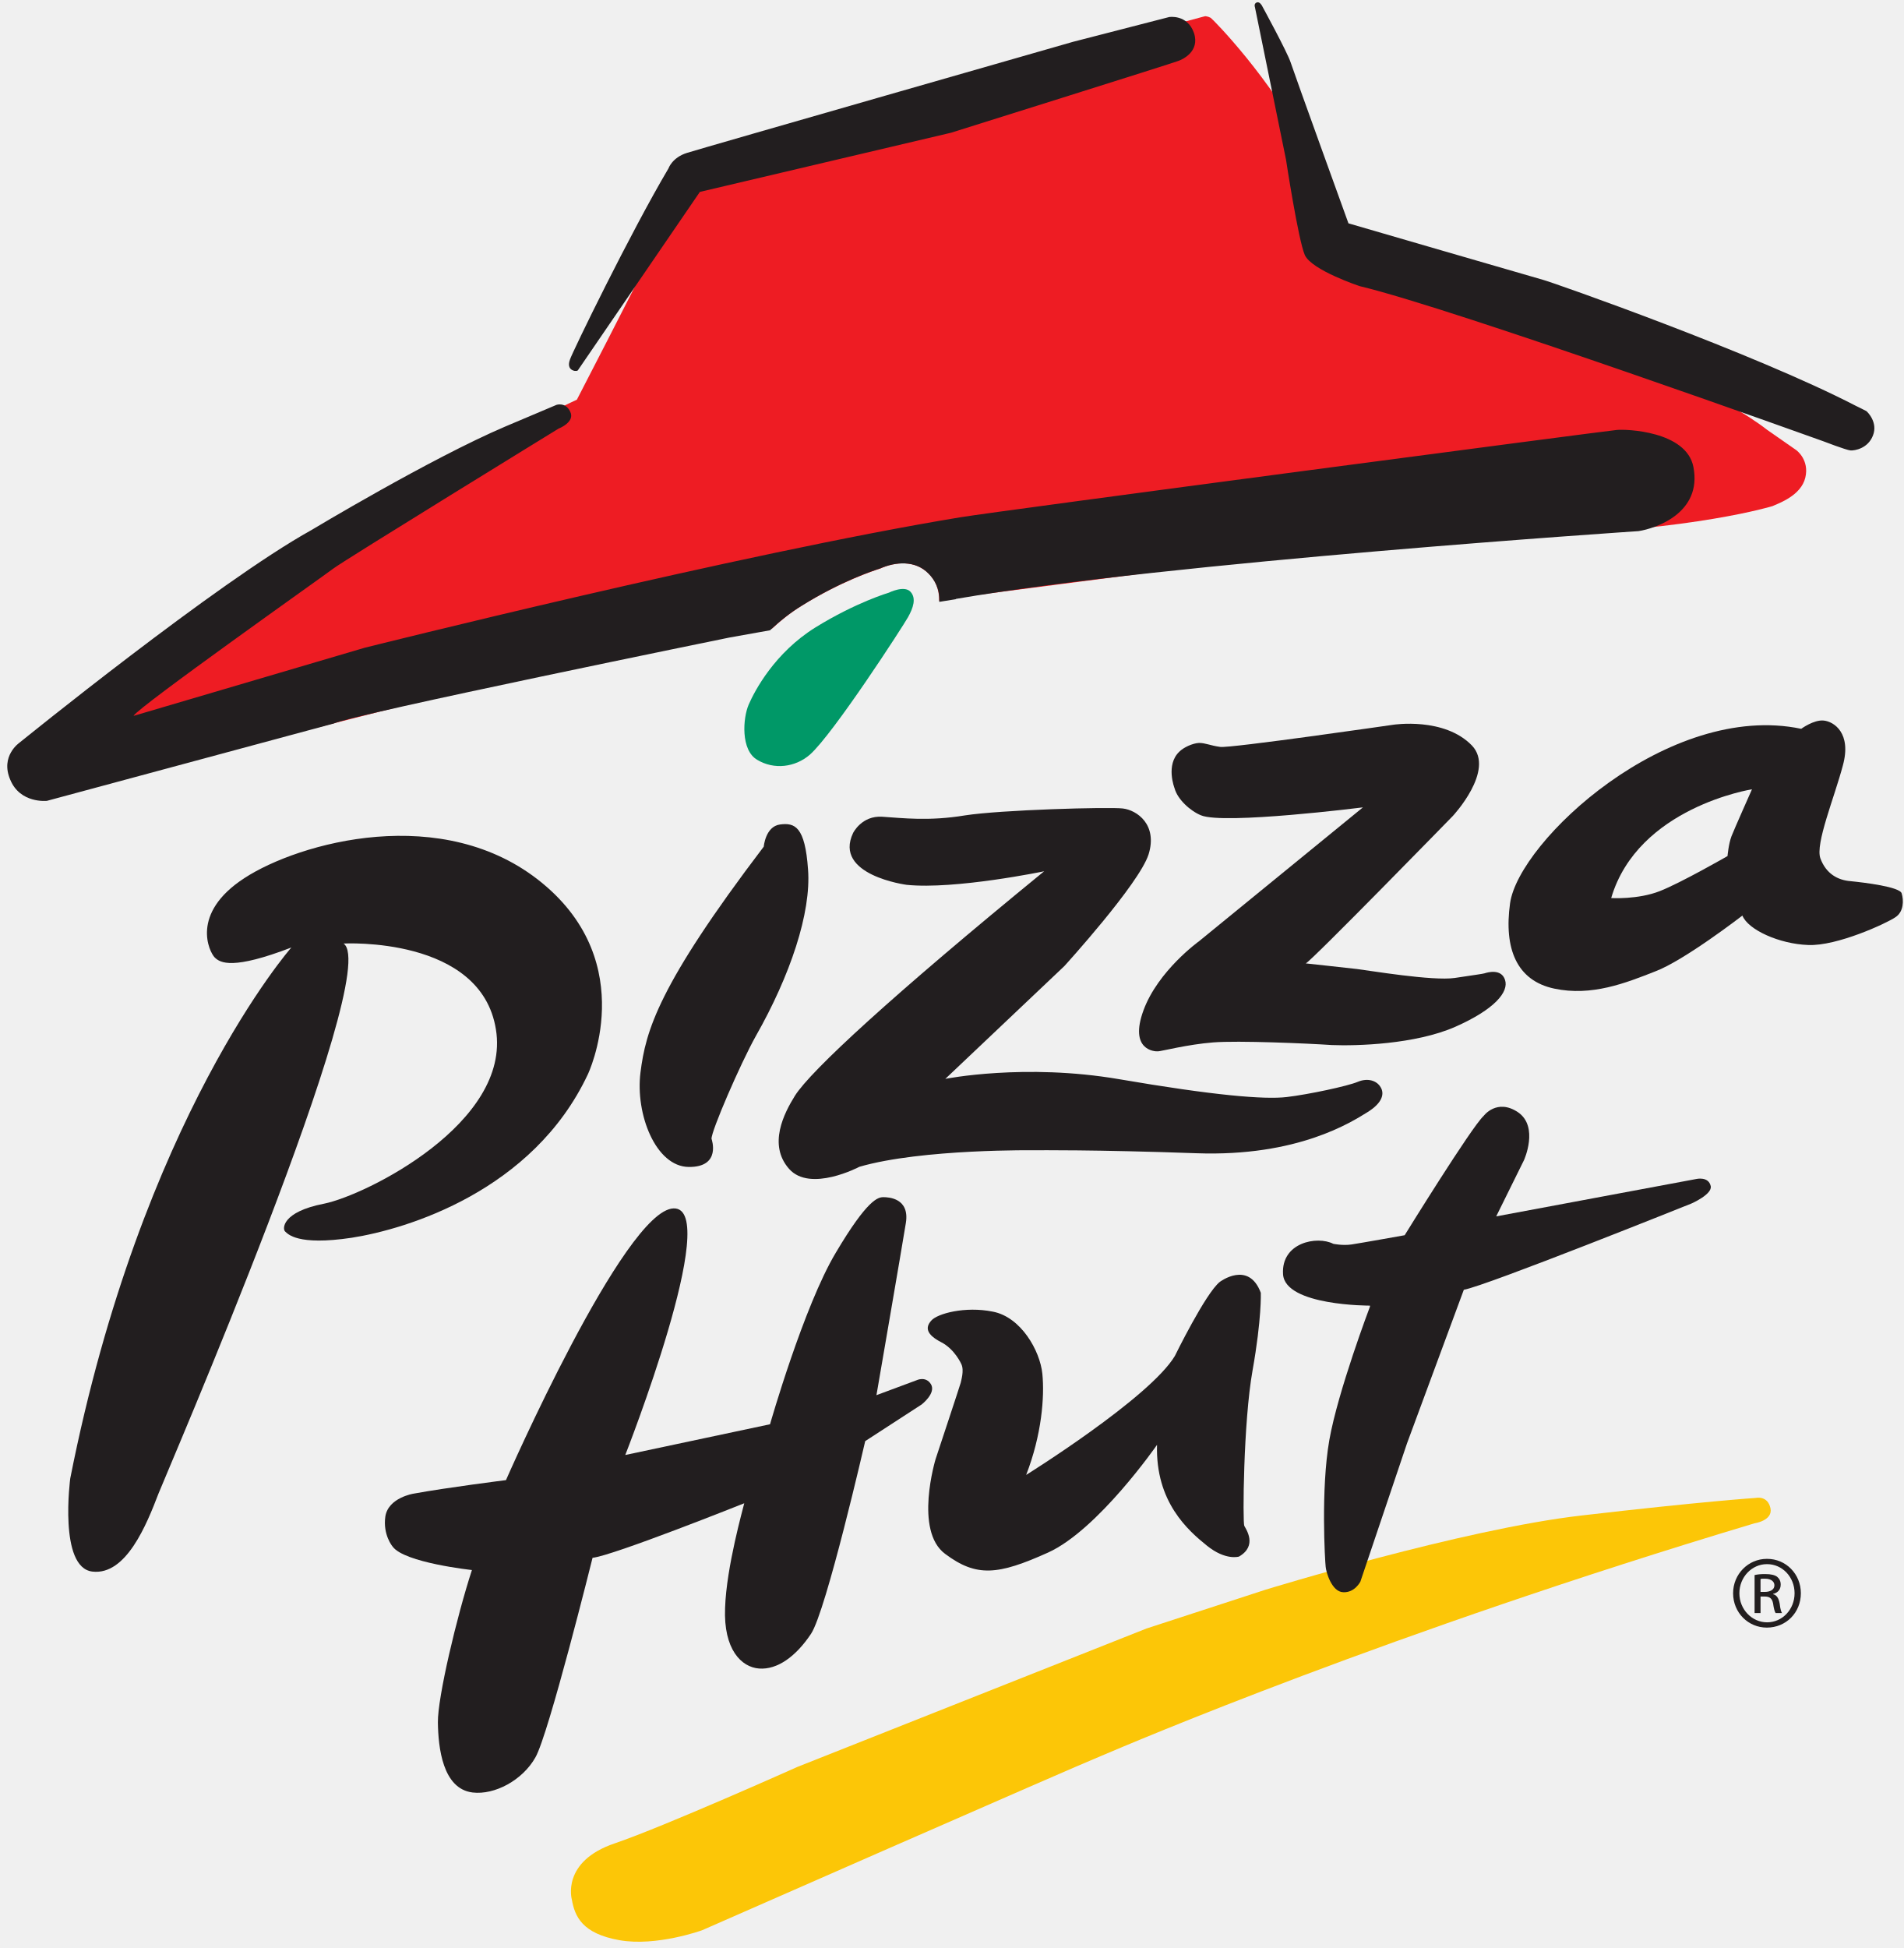
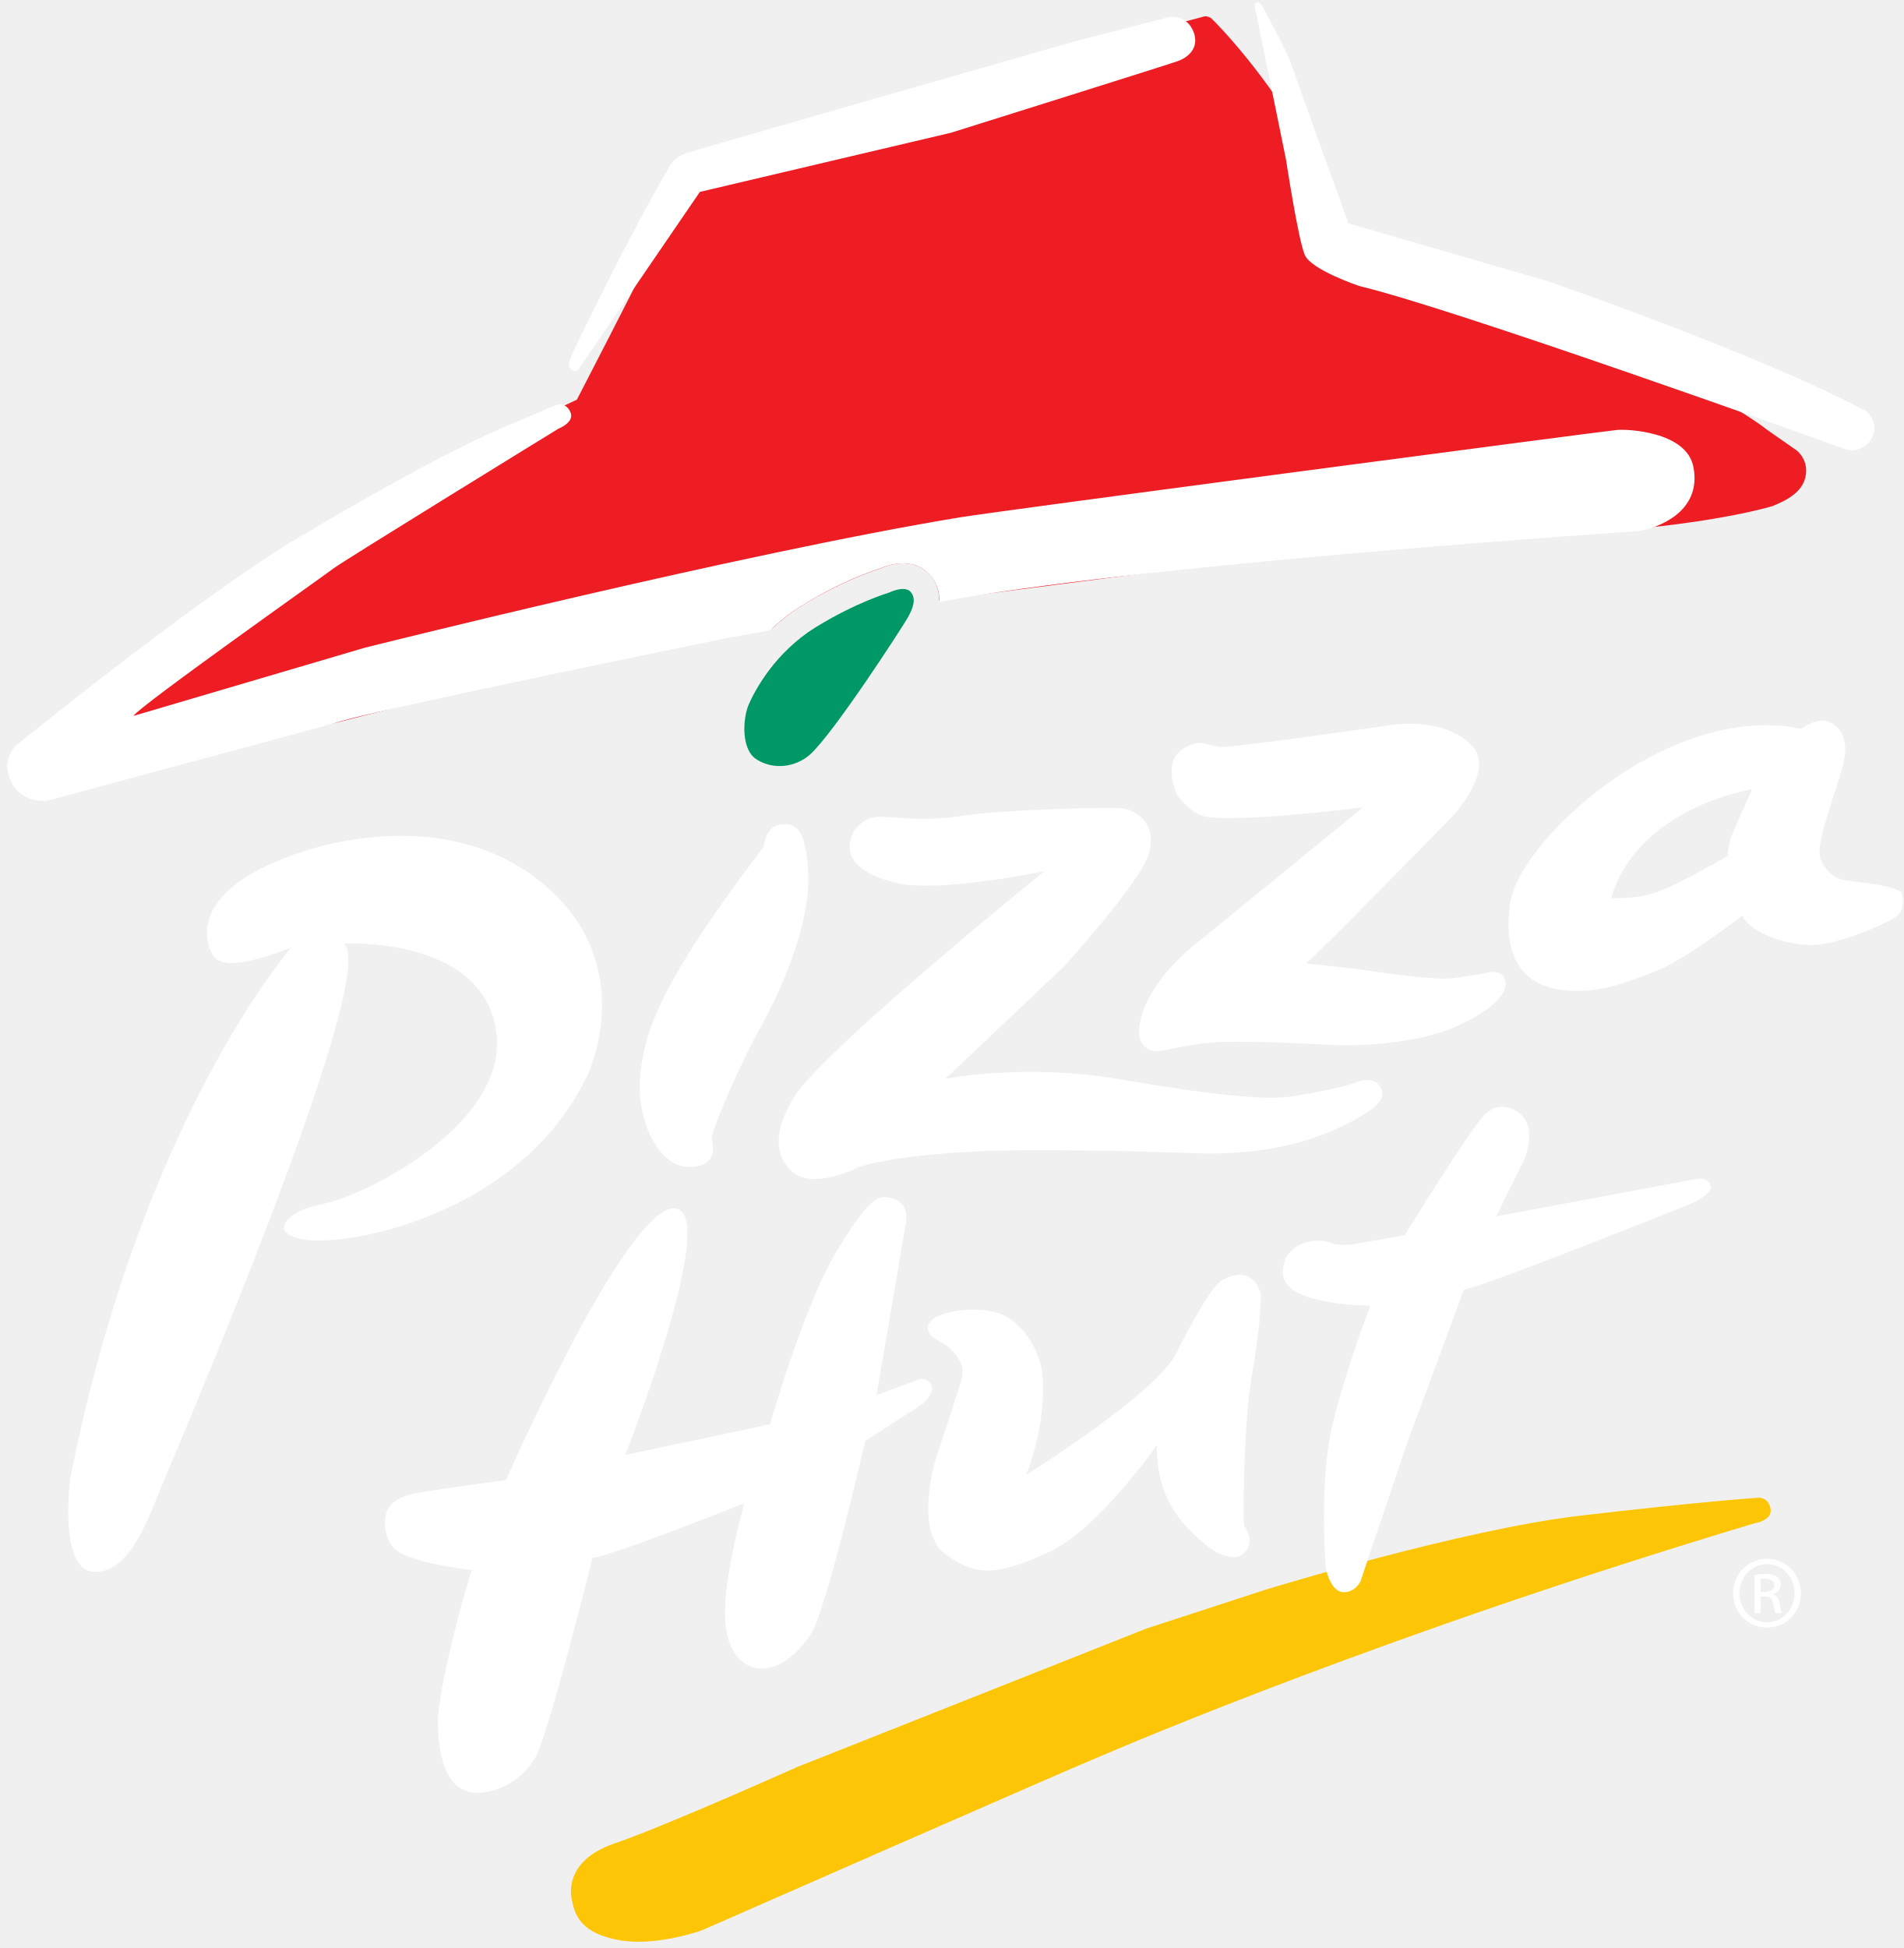
<svg xmlns="http://www.w3.org/2000/svg" height="2500" viewBox="-1.502 -.219 393.74 402.264" width="2444">
-   <path d="m58.749 195.435s-30.96 35.129-45.722 109.76c0 0-2.46 18.453 4.579 19.273 6.97.819 11.208-9.705 13.669-16.13 1.025-2.733 46.542-107.982 38.272-113.724 0 0 28.43-1.572 31.507 17.77 3.144 19.272-26.791 34.24-35.54 36.017-8.815 1.709-8.61 5.263-8.063 5.74s2.46 3.008 13.806 1.3c11.345-1.777 37.452-9.637 48.797-33.762 0 0 10.936-22.827-9.431-39.571-20.435-16.812-50.37-8.338-61.578-1.025-11.276 7.313-7.244 15.309-6.151 16.402 1.16 1.162 3.758 2.597 15.855-2.05m97.69-20.852s.34-4.17 3.349-4.58c3.075-.41 5.194.41 5.809 9.296.684 8.953-3.69 21.938-10.798 34.445-3.212 5.74-9.294 19.819-9.158 21.254 0 0 2.119 5.878-4.715 5.81-6.834-.067-11.072-10.935-9.978-19.546 1.092-8.611 3.62-17.906 25.49-46.68m57.984 5.093s-18.385 3.827-28.431 2.802c0 0-15.241-1.982-11.072-10.73 0 0 1.777-3.622 6.014-3.35s9.636.958 17.086-.272c7.449-1.162 29.729-1.777 32.668-1.435 2.938.342 7.244 3.349 5.33 9.5-1.981 6.15-17.428 23.1-17.428 23.1l-24.603 23.305s16.402-3.28 35.949.068c19.547 3.35 30.002 4.238 34.65 3.69 4.578-.546 12.574-2.255 14.693-3.144s3.965-.205 4.716 1.094c.82 1.299.479 3.213-2.733 5.194-3.213 1.98-14.353 9.227-35.334 8.475s-33.215-.615-33.215-.615-23.58-.342-36.496 3.417c0 0-10.183 5.399-14.557.41-4.374-4.988-1.025-11.481 1.23-15.104 3.282-5.194 20.095-20.708 51.533-46.405" fill="#221e1f" />
-   <path d="m241.39 162.5s-1.913-4.853 1.025-7.586c.819-.82 2.665-1.708 4.032-1.777 1.367 0 2.324.547 4.374.82 1.845.342 35.812-4.58 35.812-4.58s10.525-1.64 16.266 4.307c4.854 5.126-3.963 14.557-3.963 14.557s-29.39 30.14-30.414 30.48c0 0 8.27.89 10.594 1.163s15.65 2.528 20.23 1.845c4.578-.683 5.604-.82 6.15-.956.615-.205 3.485-1.025 4.237 1.366.819 2.46-2.118 6.083-10.32 9.705-8.27 3.623-20.366 3.964-25.491 3.759-5.06-.341-19.342-.956-24.535-.546-5.264.409-10.8 1.845-11.414 1.845-.752.068-6.014-.273-3.008-8.475 3.008-8.201 11.482-14.284 11.482-14.284l33.898-27.68s-28.773 3.623-33.488 1.64c-2.187-.887-4.852-3.28-5.467-5.603m-157.395 145.859c7.107-1.298 19.136-2.802 19.136-2.802s24.467-55.837 34.65-56.18c10.184-.34-9.978 50.985-9.978 50.985l29.935-6.355s6.97-24.4 13.6-35.471c6.56-11.071 8.748-11.481 9.842-11.481 1.093 0 5.467.205 4.647 5.33-.82 5.127-6.083 35.607-6.083 35.607l8.27-3.075s1.914-.957 3.007.82c1.093 1.845-1.914 4.169-1.914 4.169l-11.687 7.586s-8.064 35.129-11.208 39.845c-3.144 4.715-6.971 7.449-10.73 7.176-3.69-.273-7.381-3.964-7.04-12.507.273-8.543 3.759-20.708 3.964-21.665 0 0-27.201 10.866-31.37 11.276 0 0-9.09 36.563-11.823 41.28-2.666 4.715-8.406 7.79-12.985 7.244-6.22-.752-7.108-9.363-7.176-14.49-.07-5.125 3.896-21.87 7.039-31.505 0 0-14.01-1.504-16.402-4.853 0 0-2.05-2.393-1.504-6.22.615-3.894 5.81-4.714 5.81-4.714" fill="#221e1f" />
+   <path d="m58.749 195.435s-30.96 35.129-45.722 109.76c0 0-2.46 18.453 4.579 19.273 6.97.819 11.208-9.705 13.669-16.13 1.025-2.733 46.542-107.982 38.272-113.724 0 0 28.43-1.572 31.507 17.77 3.144 19.272-26.791 34.24-35.54 36.017-8.815 1.709-8.61 5.263-8.063 5.74s2.46 3.008 13.806 1.3c11.345-1.777 37.452-9.637 48.797-33.762 0 0 10.936-22.827-9.431-39.571-20.435-16.812-50.37-8.338-61.578-1.025-11.276 7.313-7.244 15.309-6.151 16.402 1.16 1.162 3.758 2.597 15.855-2.05m97.69-20.852s.34-4.17 3.349-4.58c3.075-.41 5.194.41 5.809 9.296.684 8.953-3.69 21.938-10.798 34.445-3.212 5.74-9.294 19.819-9.158 21.254 0 0 2.119 5.878-4.715 5.81-6.834-.067-11.072-10.935-9.978-19.546 1.092-8.611 3.62-17.906 25.49-46.68m57.984 5.093s-18.385 3.827-28.431 2.802c0 0-15.241-1.982-11.072-10.73 0 0 1.777-3.622 6.014-3.35s9.636.958 17.086-.272c7.449-1.162 29.729-1.777 32.668-1.435 2.938.342 7.244 3.349 5.33 9.5-1.981 6.15-17.428 23.1-17.428 23.1l-24.603 23.305s16.402-3.28 35.949.068c19.547 3.35 30.002 4.238 34.65 3.69 4.578-.546 12.574-2.255 14.693-3.144s3.965-.205 4.716 1.094c.82 1.299.479 3.213-2.733 5.194-3.213 1.98-14.353 9.227-35.334 8.475s-33.215-.615-33.215-.615-23.58-.342-36.496 3.417c0 0-10.183 5.399-14.557.41-4.374-4.988-1.025-11.481 1.23-15.104 3.282-5.194 20.095-20.708 51.533-46.405" fill="#FFFFFF" />
+   <path d="m241.39 162.5s-1.913-4.853 1.025-7.586c.819-.82 2.665-1.708 4.032-1.777 1.367 0 2.324.547 4.374.82 1.845.342 35.812-4.58 35.812-4.58s10.525-1.64 16.266 4.307c4.854 5.126-3.963 14.557-3.963 14.557s-29.39 30.14-30.414 30.48c0 0 8.27.89 10.594 1.163s15.65 2.528 20.23 1.845c4.578-.683 5.604-.82 6.15-.956.615-.205 3.485-1.025 4.237 1.366.819 2.46-2.118 6.083-10.32 9.705-8.27 3.623-20.366 3.964-25.491 3.759-5.06-.341-19.342-.956-24.535-.546-5.264.409-10.8 1.845-11.414 1.845-.752.068-6.014-.273-3.008-8.475 3.008-8.201 11.482-14.284 11.482-14.284l33.898-27.68s-28.773 3.623-33.488 1.64c-2.187-.887-4.852-3.28-5.467-5.603m-157.395 145.859c7.107-1.298 19.136-2.802 19.136-2.802s24.467-55.837 34.65-56.18c10.184-.34-9.978 50.985-9.978 50.985l29.935-6.355s6.97-24.4 13.6-35.471c6.56-11.071 8.748-11.481 9.842-11.481 1.093 0 5.467.205 4.647 5.33-.82 5.127-6.083 35.607-6.083 35.607l8.27-3.075s1.914-.957 3.007.82c1.093 1.845-1.914 4.169-1.914 4.169l-11.687 7.586s-8.064 35.129-11.208 39.845c-3.144 4.715-6.971 7.449-10.73 7.176-3.69-.273-7.381-3.964-7.04-12.507.273-8.543 3.759-20.708 3.964-21.665 0 0-27.201 10.866-31.37 11.276 0 0-9.09 36.563-11.823 41.28-2.666 4.715-8.406 7.79-12.985 7.244-6.22-.752-7.108-9.363-7.176-14.49-.07-5.125 3.896-21.87 7.039-31.505 0 0-14.01-1.504-16.402-4.853 0 0-2.05-2.393-1.504-6.22.615-3.894 5.81-4.714 5.81-4.714" fill="#FFFFFF" />
  <path d="m260.137 328.234s40.869-12.576 65.54-15.378c24.673-2.87 35.95-3.622 35.95-3.622s2.46-.547 3.007 2.188c.479 2.528-3.35 3.075-3.35 3.075-75.45 22.622-128.69 45.38-134.978 48.046-5.946 2.392-82.627 36.085-82.627 36.085s-9.432 3.417-17.086 2.05c-7.723-1.366-9.227-4.92-9.842-8.406 0 0-2.255-7.86 8.885-11.618 10.25-3.485 37.726-15.787 37.726-15.787l72.24-28.636z" fill="#fcc607" />
-   <path d="m356.563 172.43c-.615 1.64-.82 4.102-.82 4.102s-9.637 5.536-14.01 7.245c-4.512 1.777-10.047 1.435-10.047 1.435 5.535-18.794 29.114-22.485 29.114-22.485s-3.622 8.132-4.237 9.704m35.197 11.823c-.342-1.367-7.791-2.255-10.525-2.53-2.734-.204-5.125-1.571-6.287-4.714-1.094-3.007 2.869-12.507 4.646-19.205 1.846-6.698-1.846-9.09-3.963-9.295-2.051-.205-4.648 1.709-4.648 1.709-27.405-5.741-58.434 23.236-60.211 36.085-1.298 9.363 1.367 15.993 9.158 17.633 7.723 1.64 14.763-1.162 20.846-3.554 6.014-2.255 18.043-11.55 18.043-11.55 1.16 2.939 7.654 5.877 13.6 6.083 5.945.273 16.266-4.511 18.043-5.741 1.776-1.162 1.708-3.554 1.298-4.921" fill="#221e1f" />
+   <path d="m356.563 172.43c-.615 1.64-.82 4.102-.82 4.102s-9.637 5.536-14.01 7.245c-4.512 1.777-10.047 1.435-10.047 1.435 5.535-18.794 29.114-22.485 29.114-22.485s-3.622 8.132-4.237 9.704m35.197 11.823c-.342-1.367-7.791-2.255-10.525-2.53-2.734-.204-5.125-1.571-6.287-4.714-1.094-3.007 2.869-12.507 4.646-19.205 1.846-6.698-1.846-9.09-3.963-9.295-2.051-.205-4.648 1.709-4.648 1.709-27.405-5.741-58.434 23.236-60.211 36.085-1.298 9.363 1.367 15.993 9.158 17.633 7.723 1.64 14.763-1.162 20.846-3.554 6.014-2.255 18.043-11.55 18.043-11.55 1.16 2.939 7.654 5.877 13.6 6.083 5.945.273 16.266-4.511 18.043-5.741 1.776-1.162 1.708-3.554 1.298-4.921" fill="#FFFFFF" />
  <path d="m182.32 122.068s3.144-1.572 4.442-.205.547 3.417-.48 5.262c-1.024 1.846-15.445 24.125-20.297 28.43-3.076 2.667-7.45 3.145-10.867 1.094-3.485-1.982-3.007-8.68-1.777-11.481 1.23-2.802 5.33-10.662 13.805-15.924 8.408-5.194 15.174-7.176 15.174-7.176" fill="#009867" />
  <path d="m369.985 92.619-6.082-4.237c-17.223-13.464-87.07-41.143-87.07-41.143s-4.92-11.071-7.723-16.471c-7.86-15.172-19.682-27.132-20.23-27.542-.614-.342-1.161-.342-1.161-.342l-.547.137-20.504 5.467-47.02 13.6s-32.258 10.116-33.762 10.663c-1.503.615-2.597 1.64-2.597 1.64s-11.003 18.93-11.892 21.118c-.957 2.187-13.6 26.654-13.6 26.654l-31.438 14.83c-2.87 1.572-2.87 1.436-24.604 14.558l-26.312 18.384s-24.946 18.863-26.996 20.775c-2.051 1.845-4.374 5.877-2.188 9.363 2.119 3.485 7.518 2.87 7.518 2.87l25.219-6.63 50.643-12.848 60.279-12.575 8.27-1.435c1.777-1.64 3.827-3.28 6.15-4.715 8.065-4.99 14.695-7.176 16.198-7.655 3.144-1.435 7.244-1.777 10.046 1.093 1.162 1.162 2.187 3.007 2.119 5.536l3.417-.615h.136l64.448-8.338s41.144-4.17 54.949-4.58c33.352-1.024 49.412-6.013 49.412-6.013 1.367-.615 5.877-2.187 6.766-5.877s-1.844-5.673-1.844-5.673" fill="#ee1c23" />
-   <path d="m281.8 269.479s-17.563.068-17.974-6.493c-.41-6.562 7.04-7.996 10.389-6.288 0 0 1.914.41 3.76.137 1.845-.273 11.003-1.913 11.003-1.913s13.806-22.35 16.334-24.672c0 0 2.733-3.69 7.108-.752 4.373 3.007 1.229 9.909 1.229 9.909l-5.741 11.619 41.348-7.723s2.529-.615 3.008 1.436c.41 1.708-3.965 3.62-3.965 3.62s-42.577 17.087-47.088 17.839l-11.756 31.78-9.636 28.567s-1.161 2.323-3.554 2.187c-2.393-.068-3.555-4.236-3.623-5.262-.137-1.025-1.024-16.061.752-26.176 1.777-10.114 8.406-27.61 8.406-27.61m-84.491 11.904s-1.367-3.143-4.238-4.578c-2.87-1.504-3.35-2.94-1.982-4.442 1.23-1.436 6.972-3.007 12.712-1.846 5.809 1.094 9.773 8.064 10.252 12.849s-.137 12.644-3.35 20.913c0 0 25.56-15.924 30.755-24.604 0 0 6.356-12.985 9.295-15.31 0 0 5.946-4.51 8.475 2.256 0 0 .205 5.33-1.708 16.06-1.914 10.73-2.051 31.508-1.71 32.123.343.684 2.803 4.1-1.093 6.355 0 0-2.734.889-6.63-2.255-3.895-3.144-10.661-9.021-10.32-20.845 0 0-12.232 17.633-22.552 22.279-10.32 4.648-14.764 5.126-21.255.273-6.493-4.783-1.982-19.614-1.982-19.614s5.126-15.445 5.195-15.787c.067-.41.75-2.528.136-3.827m-79.231-205.611c-.068.273-.615.342-1.094.137-.547-.205-1.162-.82-.615-2.255.479-1.504 12.507-26.244 20.367-39.503 0 0 .75-2.255 3.827-3.212 3.007-.957 79.825-22.963 79.825-22.963l19.888-5.126s3.76-.615 5.126 3.28c1.299 3.897-2.46 5.537-3.28 5.81-.752.34-46.952 14.83-46.952 14.83l-51.941 12.235c-.001-.001-25.014 36.563-25.151 36.768m139.934-74.968s-.273-.683.34-.956c.616-.273 1.095.615 1.095.615s5.263 9.637 5.946 11.755 11.959 33.283 11.959 33.283 38.273 11.14 40.255 11.687c2.05.546 43.534 15.104 64.653 26.039 0 0 1.982.957 2.188 1.093s2.459 2.324 1.366 5.058c-1.024 2.666-3.76 3.144-4.647 3.076s-5.672-1.914-5.672-1.914-76.066-27.338-95.818-32.053c0 0-9.91-3.281-11.346-6.424-1.366-3.144-3.895-19.751-3.895-19.751zm90.678 95.074c-1.436-7.45-14.011-7.86-15.855-7.654-1.846.136-127.324 16.676-135.662 18.042-45.38 7.449-123.292 26.996-123.292 26.996l-47.772 14.079c.889-1.777 39.093-28.773 41.348-30.481s46.542-28.91 46.542-28.91 3.554-1.366 2.392-3.553c-.957-1.981-2.802-1.367-2.802-1.367s-2.734 1.162-10.662 4.51c-15.377 6.562-40.05 21.393-40.05 21.393-19.477 10.798-60.347 43.945-60.347 43.945s-4.032 2.734-1.914 7.654c2.05 4.989 7.586 4.374 7.586 4.374l59.322-15.992c4.374-1.982 81.807-17.77 81.807-17.77l8.406-1.503c1.914-1.777 4.032-3.554 6.629-5.125 7.996-4.99 14.625-7.176 16.129-7.655 3.144-1.367 7.313-1.777 10.047 1.094 1.23 1.23 2.323 3.144 2.187 5.809l3.417-.547.068-.068c44.082-7.586 141.129-14.01 141.129-14.01 3.556-.55 13.192-3.761 11.347-13.261m13.88 232.586h.889c1.024 0 1.98-.41 1.98-1.366 0-.684-.546-1.367-1.98-1.367-.41 0-.684 0-.89.068v2.666zm0 4.374h-1.23v-7.86c.615-.136 1.23-.204 2.188-.204 1.229 0 1.98.205 2.459.547.479.41.752.889.752 1.64 0 1.095-.684 1.71-1.572 1.915v.068c.684.137 1.162.75 1.367 1.98.137 1.23.342 1.71.479 1.914h-1.3c-.204-.204-.41-.956-.546-1.981-.204-1.025-.683-1.436-1.707-1.436h-.89zm1.298-10.114c-3.075 0-5.673 2.665-5.673 6.014s2.598 6.015 5.74 6.015 5.674-2.666 5.674-6.015-2.53-6.014-5.673-6.014zm.069-1.094c3.896 0 6.972 3.144 6.972 7.107 0 4.032-3.076 7.108-7.04 7.108-3.827 0-6.972-3.076-6.972-7.108 0-3.964 3.145-7.107 6.972-7.107z" fill="#221e1f" />
+   <path d="m281.8 269.479s-17.563.068-17.974-6.493c-.41-6.562 7.04-7.996 10.389-6.288 0 0 1.914.41 3.76.137 1.845-.273 11.003-1.913 11.003-1.913s13.806-22.35 16.334-24.672c0 0 2.733-3.69 7.108-.752 4.373 3.007 1.229 9.909 1.229 9.909l-5.741 11.619 41.348-7.723s2.529-.615 3.008 1.436c.41 1.708-3.965 3.62-3.965 3.62s-42.577 17.087-47.088 17.839l-11.756 31.78-9.636 28.567s-1.161 2.323-3.554 2.187c-2.393-.068-3.555-4.236-3.623-5.262-.137-1.025-1.024-16.061.752-26.176 1.777-10.114 8.406-27.61 8.406-27.61m-84.491 11.904s-1.367-3.143-4.238-4.578c-2.87-1.504-3.35-2.94-1.982-4.442 1.23-1.436 6.972-3.007 12.712-1.846 5.809 1.094 9.773 8.064 10.252 12.849s-.137 12.644-3.35 20.913c0 0 25.56-15.924 30.755-24.604 0 0 6.356-12.985 9.295-15.31 0 0 5.946-4.51 8.475 2.256 0 0 .205 5.33-1.708 16.06-1.914 10.73-2.051 31.508-1.71 32.123.343.684 2.803 4.1-1.093 6.355 0 0-2.734.889-6.63-2.255-3.895-3.144-10.661-9.021-10.32-20.845 0 0-12.232 17.633-22.552 22.279-10.32 4.648-14.764 5.126-21.255.273-6.493-4.783-1.982-19.614-1.982-19.614s5.126-15.445 5.195-15.787c.067-.41.75-2.528.136-3.827m-79.231-205.611c-.068.273-.615.342-1.094.137-.547-.205-1.162-.82-.615-2.255.479-1.504 12.507-26.244 20.367-39.503 0 0 .75-2.255 3.827-3.212 3.007-.957 79.825-22.963 79.825-22.963l19.888-5.126s3.76-.615 5.126 3.28c1.299 3.897-2.46 5.537-3.28 5.81-.752.34-46.952 14.83-46.952 14.83l-51.941 12.235c-.001-.001-25.014 36.563-25.151 36.768m139.934-74.968s-.273-.683.34-.956c.616-.273 1.095.615 1.095.615s5.263 9.637 5.946 11.755 11.959 33.283 11.959 33.283 38.273 11.14 40.255 11.687c2.05.546 43.534 15.104 64.653 26.039 0 0 1.982.957 2.188 1.093s2.459 2.324 1.366 5.058c-1.024 2.666-3.76 3.144-4.647 3.076s-5.672-1.914-5.672-1.914-76.066-27.338-95.818-32.053c0 0-9.91-3.281-11.346-6.424-1.366-3.144-3.895-19.751-3.895-19.751zm90.678 95.074c-1.436-7.45-14.011-7.86-15.855-7.654-1.846.136-127.324 16.676-135.662 18.042-45.38 7.449-123.292 26.996-123.292 26.996l-47.772 14.079c.889-1.777 39.093-28.773 41.348-30.481s46.542-28.91 46.542-28.91 3.554-1.366 2.392-3.553c-.957-1.981-2.802-1.367-2.802-1.367s-2.734 1.162-10.662 4.51c-15.377 6.562-40.05 21.393-40.05 21.393-19.477 10.798-60.347 43.945-60.347 43.945s-4.032 2.734-1.914 7.654c2.05 4.989 7.586 4.374 7.586 4.374l59.322-15.992c4.374-1.982 81.807-17.77 81.807-17.77l8.406-1.503c1.914-1.777 4.032-3.554 6.629-5.125 7.996-4.99 14.625-7.176 16.129-7.655 3.144-1.367 7.313-1.777 10.047 1.094 1.23 1.23 2.323 3.144 2.187 5.809l3.417-.547.068-.068c44.082-7.586 141.129-14.01 141.129-14.01 3.556-.55 13.192-3.761 11.347-13.261m13.88 232.586h.889c1.024 0 1.98-.41 1.98-1.366 0-.684-.546-1.367-1.98-1.367-.41 0-.684 0-.89.068v2.666zm0 4.374h-1.23v-7.86c.615-.136 1.23-.204 2.188-.204 1.229 0 1.98.205 2.459.547.479.41.752.889.752 1.64 0 1.095-.684 1.71-1.572 1.915v.068c.684.137 1.162.75 1.367 1.98.137 1.23.342 1.71.479 1.914h-1.3c-.204-.204-.41-.956-.546-1.981-.204-1.025-.683-1.436-1.707-1.436h-.89zm1.298-10.114c-3.075 0-5.673 2.665-5.673 6.014s2.598 6.015 5.74 6.015 5.674-2.666 5.674-6.015-2.53-6.014-5.673-6.014zm.069-1.094c3.896 0 6.972 3.144 6.972 7.107 0 4.032-3.076 7.108-7.04 7.108-3.827 0-6.972-3.076-6.972-7.108 0-3.964 3.145-7.107 6.972-7.107z" fill="#FFFFFF" />
</svg>
